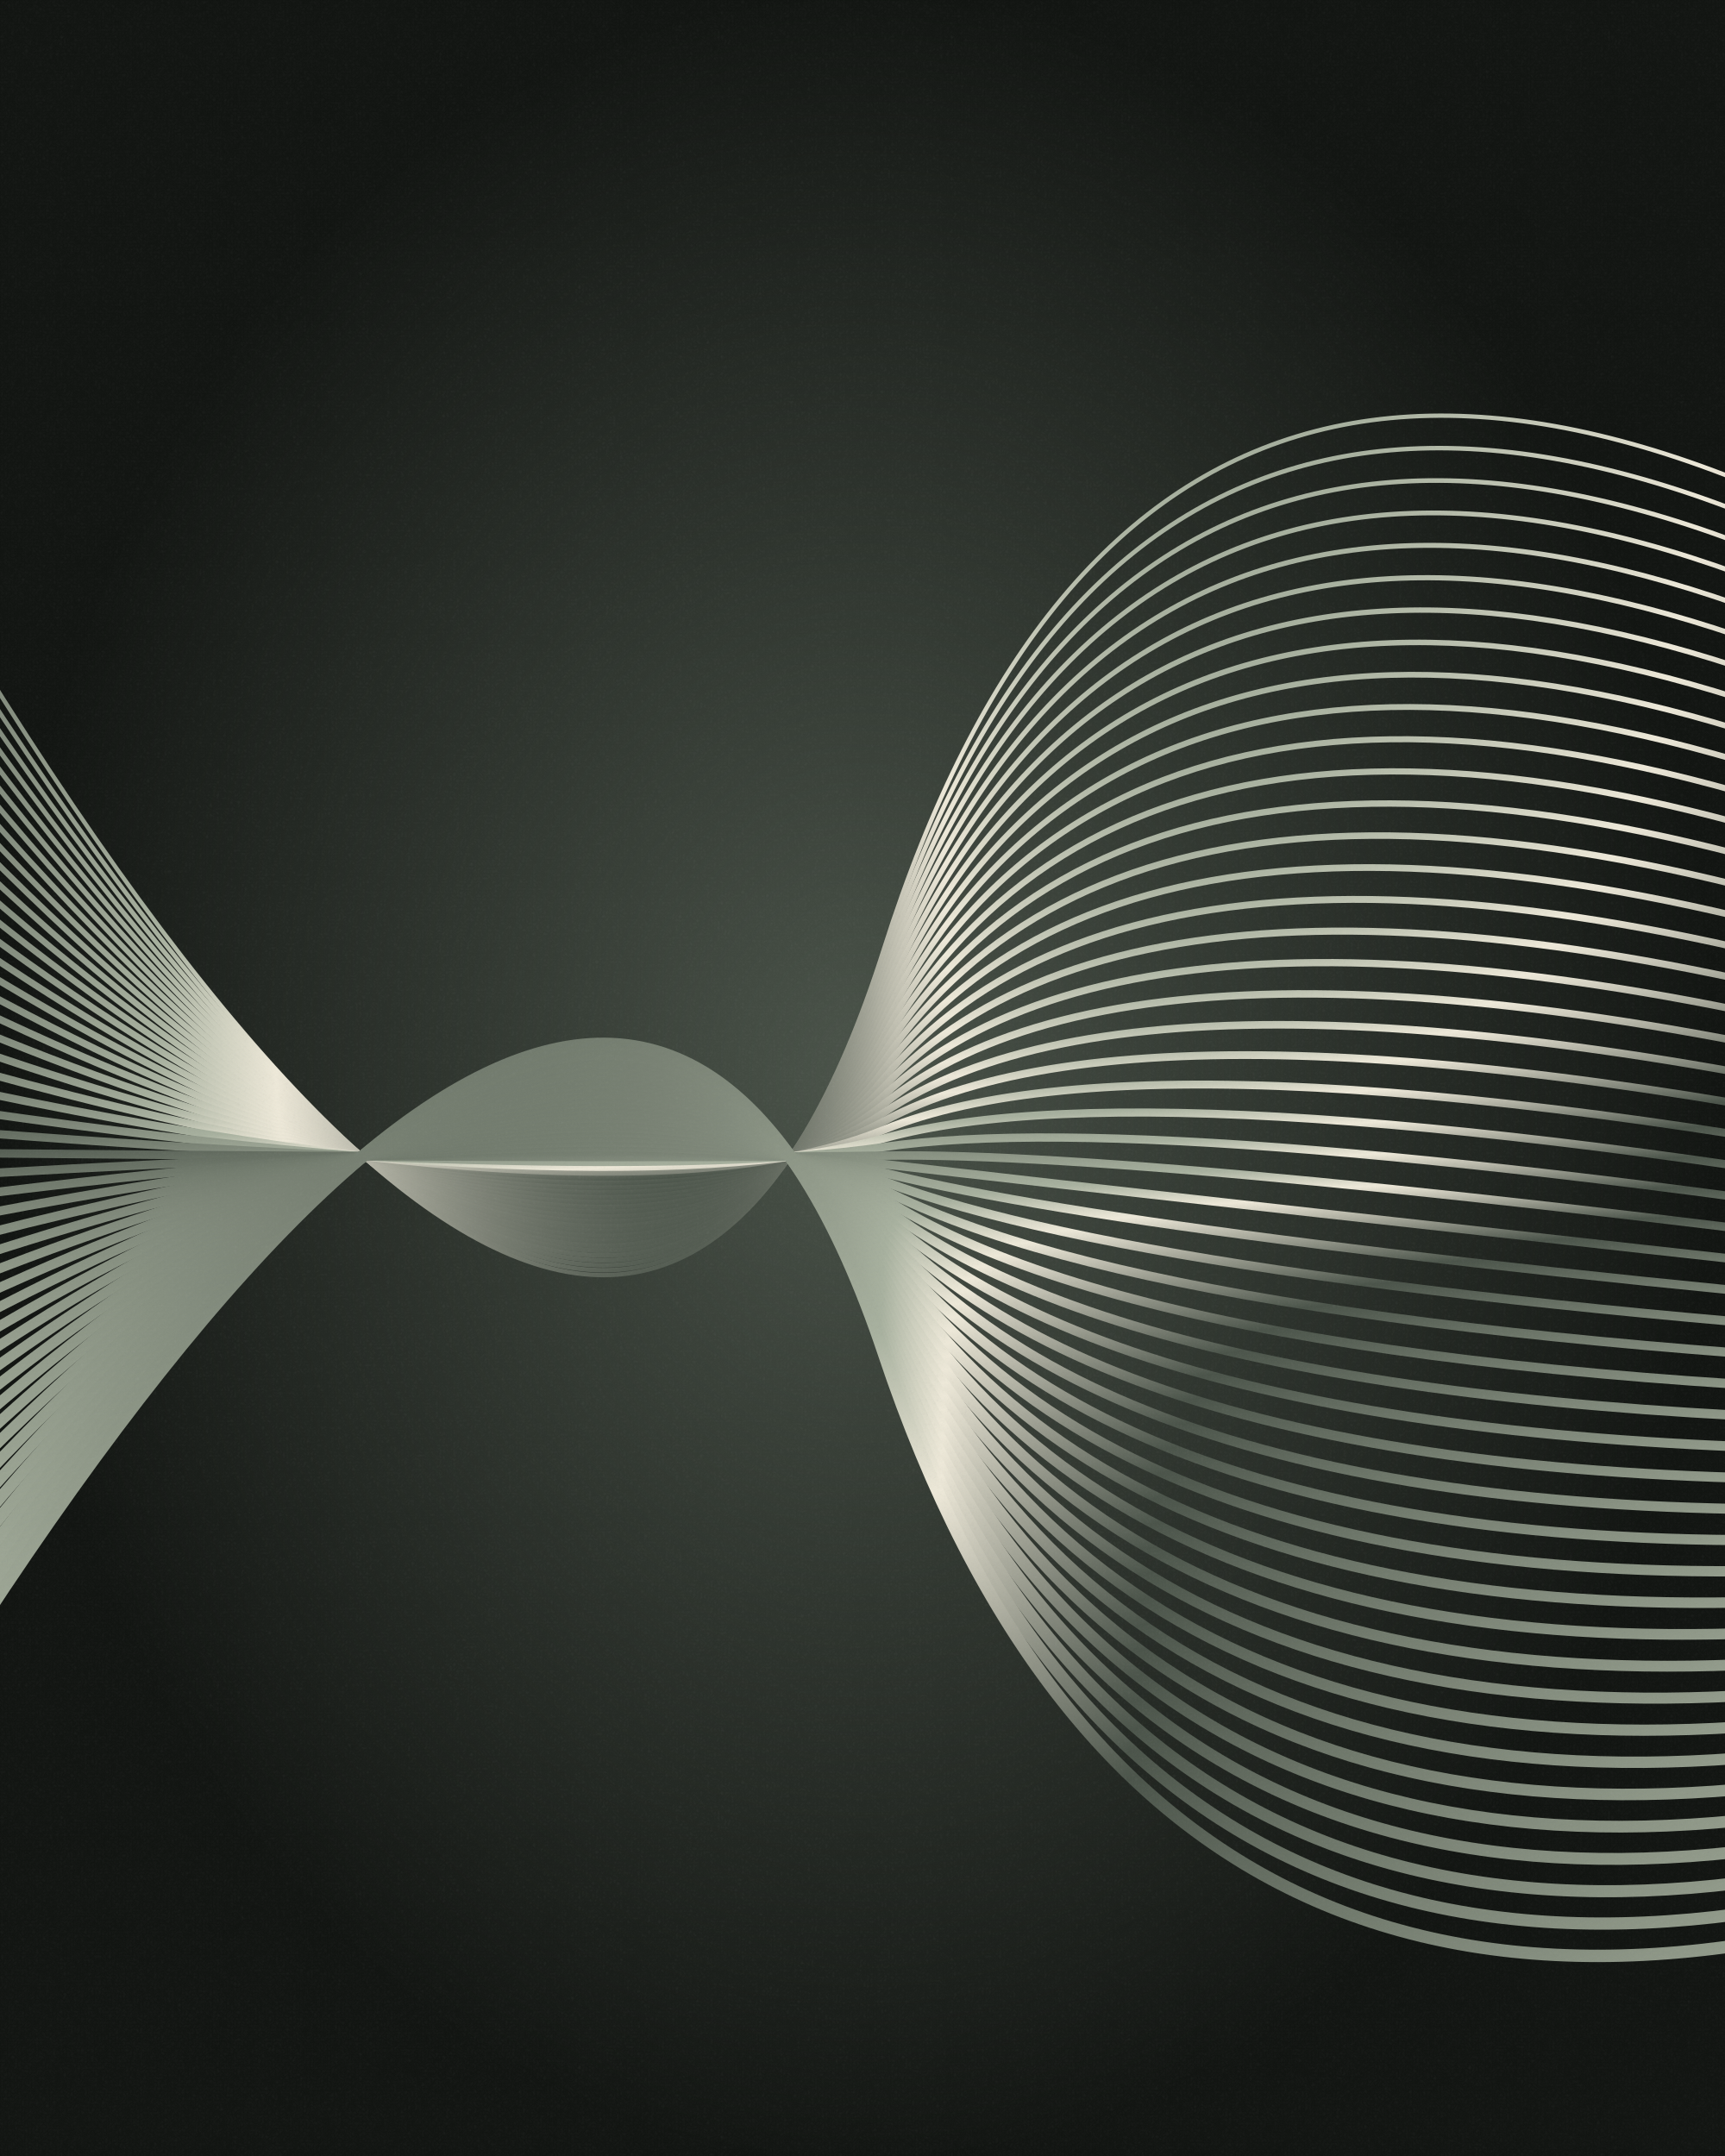
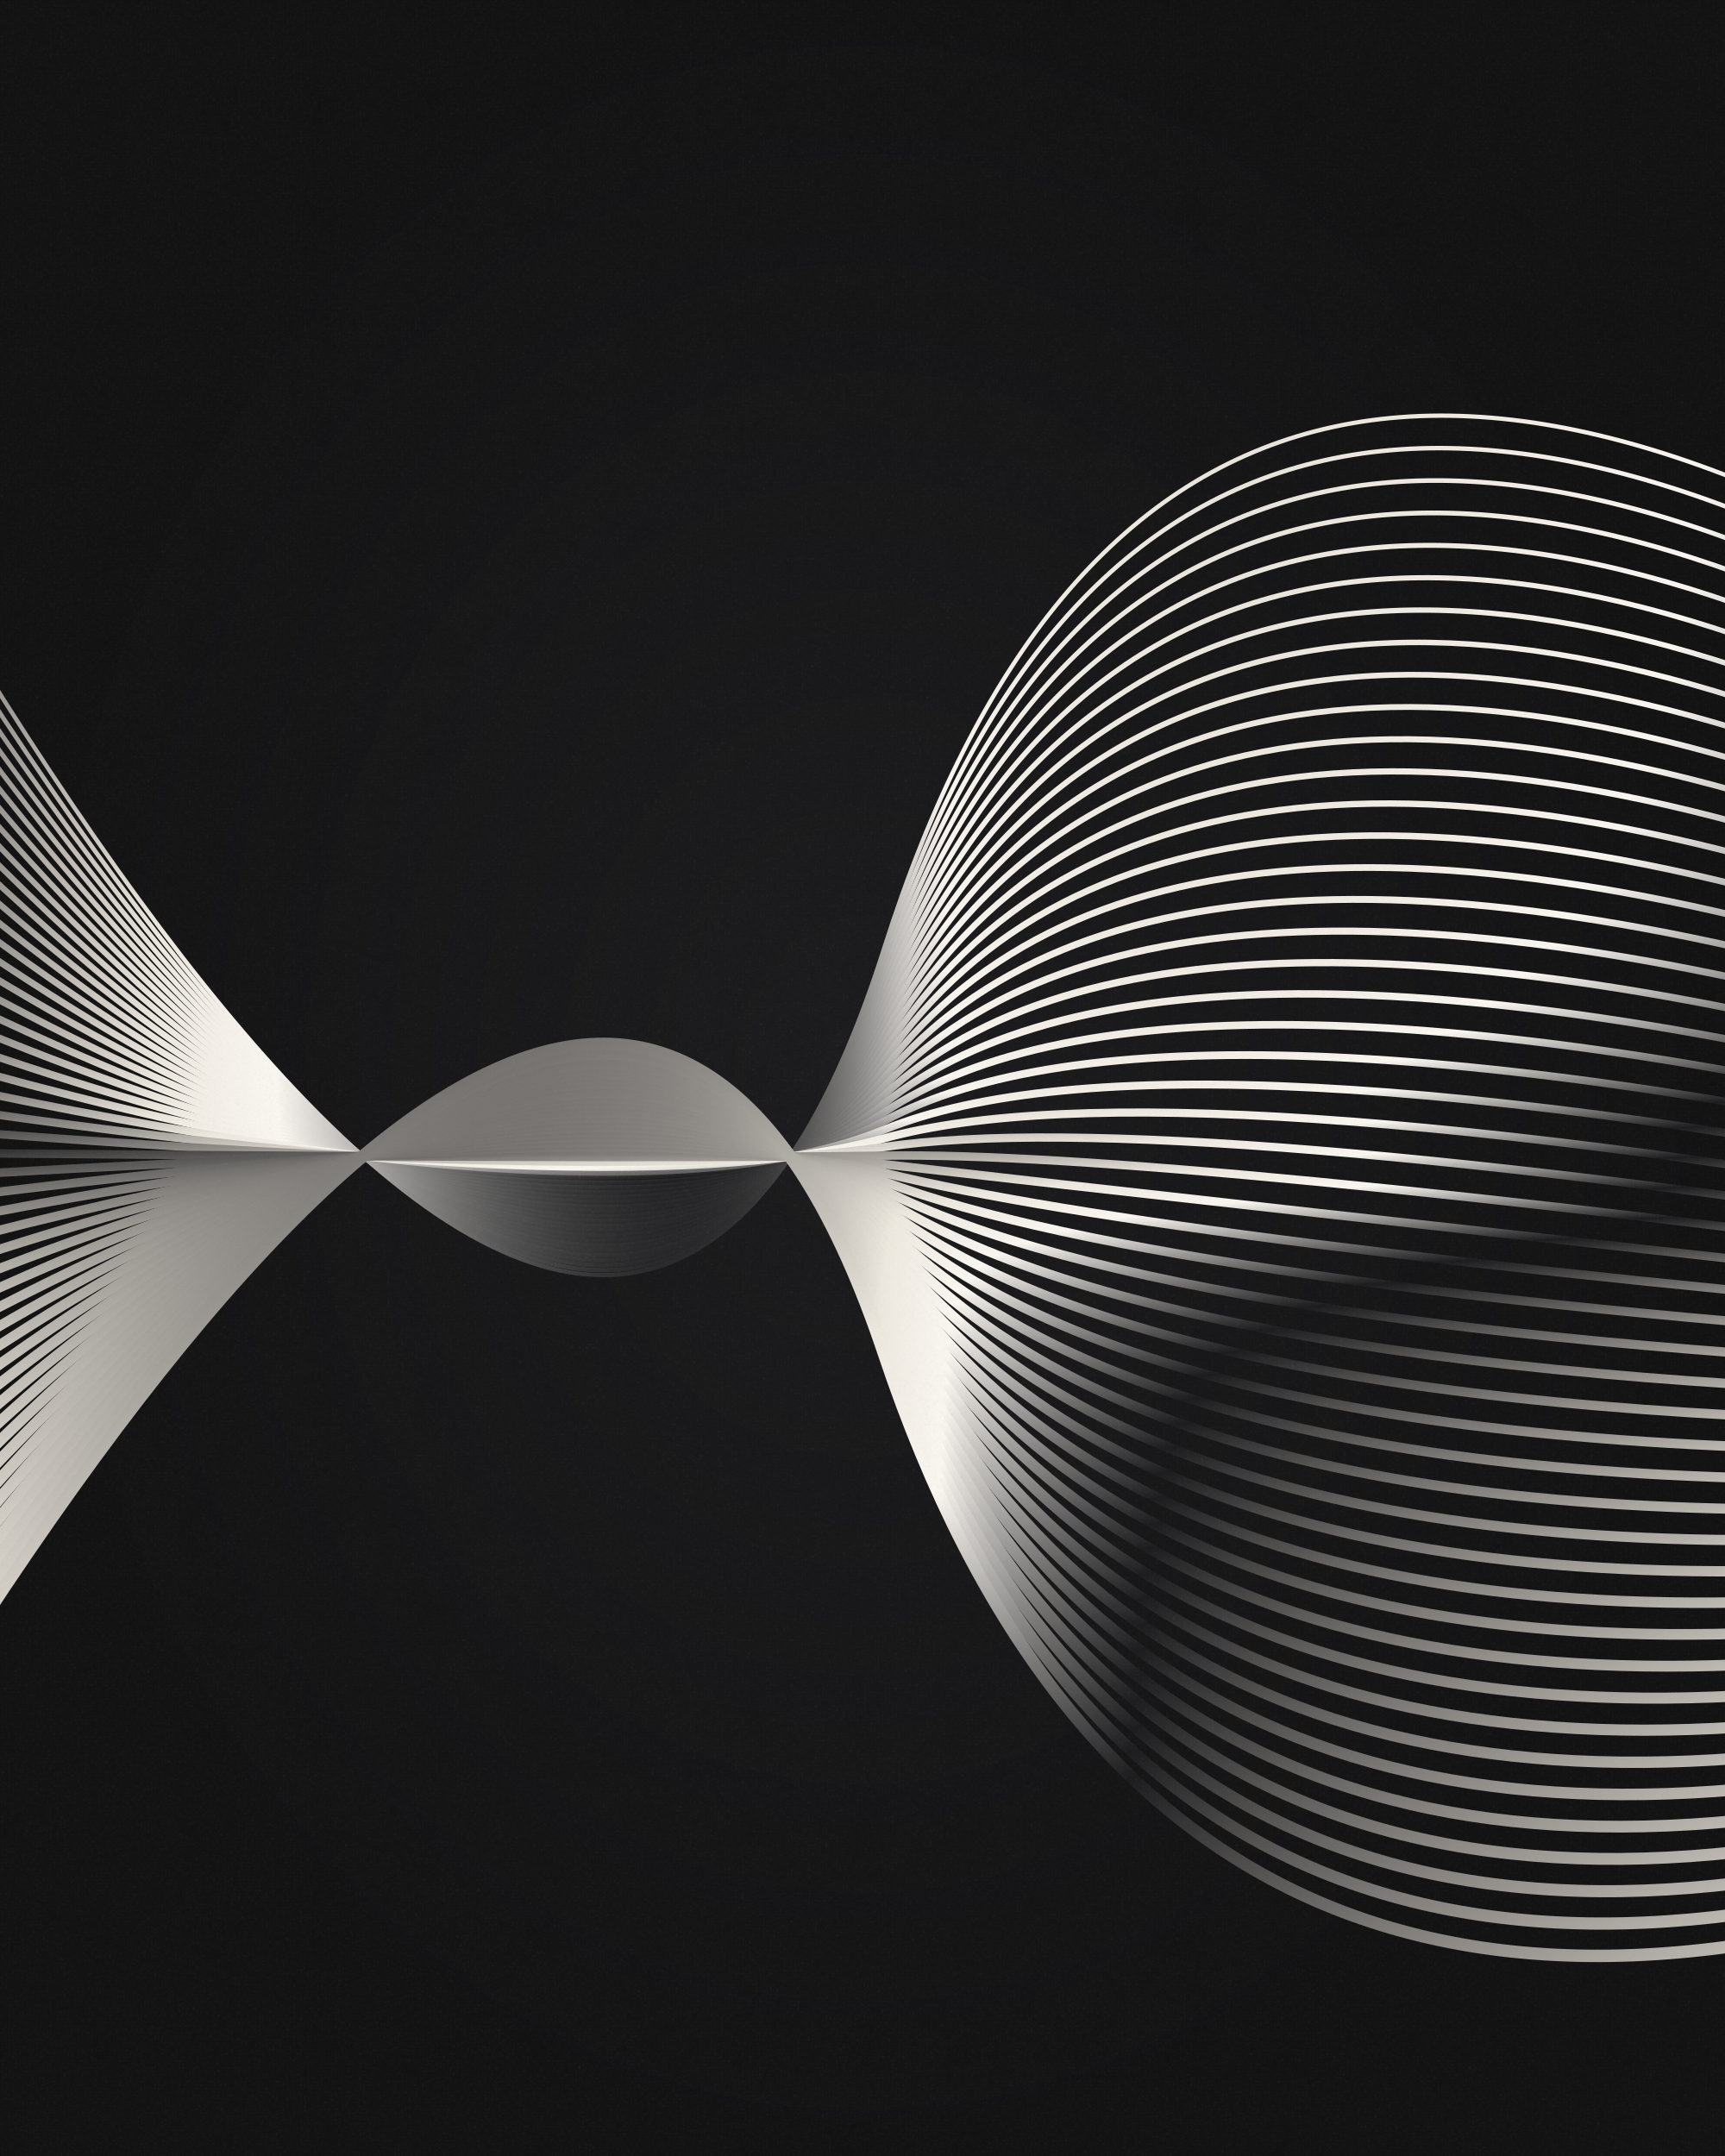
<svg xmlns="http://www.w3.org/2000/svg" width="800" height="1000" viewBox="0 0 800 1000">
  <defs>
    <radialGradient id="bg">
-       <stop stop-color="#4b544a" />
-       <stop offset="1" stop-color="#111411" />
+       <stop stop-color="#1b1b1d" />
+       <stop offset="1" stop-color="#111112" />
    </radialGradient>
    <linearGradient id="metal" x1="0" y1="0" x2="1" y2="1">
-       <stop stop-color="#4b544a" />
-       <stop offset=".4" stop-color="#a8b19f" />
-       <stop offset=".5" stop-color="#eee9d9" />
-       <stop offset=".7" stop-color="#4b544a" />
-       <stop offset="1" stop-color="#a8b19f" />
+       <stop stop-color="#1b1b1d" />
+       <stop offset=".4" stop-color="#eee9df" />
+       <stop offset=".5" stop-color="#faf7f1" />
+       <stop offset=".7" stop-color="#1b1b1d" />
+       <stop offset="1" stop-color="#eee9df" />
    </linearGradient>
    <filter id="grain">
      <feTurbulence baseFrequency=".62" numOctaves="3" stitchTiles="stitch" />
      <feColorMatrix type="saturate" values="0" />
    </filter>
  </defs>
  <path fill="url(#bg)" d="M0 0h800v1000H0z" />
  <path d="M -100 150 Q 280 850 410 440 T 950 300" fill="none" stroke="url(#metal)" stroke-width="2" />
  <path d="M -100 166 Q 280 837 410 444 T 950 312" fill="none" stroke="url(#metal)" stroke-width="2.08" />
  <path d="M -100 182 Q 280 824 410 448 T 950 324" fill="none" stroke="url(#metal)" stroke-width="2.16" />
  <path d="M -100 198 Q 280 811 410 452 T 950 336" fill="none" stroke="url(#metal)" stroke-width="2.24" />
  <path d="M -100 214 Q 280 798 410 456 T 950 348" fill="none" stroke="url(#metal)" stroke-width="2.32" />
  <path d="M -100 230 Q 280 785 410 460 T 950 360" fill="none" stroke="url(#metal)" stroke-width="2.4" />
  <path d="M -100 246 Q 280 772 410 464 T 950 372" fill="none" stroke="url(#metal)" stroke-width="2.48" />
  <path d="M -100 262 Q 280 759 410 468 T 950 384" fill="none" stroke="url(#metal)" stroke-width="2.56" />
  <path d="M -100 278 Q 280 746 410 472 T 950 396" fill="none" stroke="url(#metal)" stroke-width="2.64" />
  <path d="M -100 294 Q 280 733 410 476 T 950 408" fill="none" stroke="url(#metal)" stroke-width="2.72" />
  <path d="M -100 310 Q 280 720 410 480 T 950 420" fill="none" stroke="url(#metal)" stroke-width="2.8" />
  <path d="M -100 326 Q 280 707 410 484 T 950 432" fill="none" stroke="url(#metal)" stroke-width="2.88" />
  <path d="M -100 342 Q 280 694 410 488 T 950 444" fill="none" stroke="url(#metal)" stroke-width="2.96" />
  <path d="M -100 358 Q 280 681 410 492 T 950 456" fill="none" stroke="url(#metal)" stroke-width="3.04" />
  <path d="M -100 374 Q 280 668 410 496 T 950 468" fill="none" stroke="url(#metal)" stroke-width="3.12" />
  <path d="M -100 390 Q 280 655 410 500 T 950 480" fill="none" stroke="url(#metal)" stroke-width="3.2" />
  <path d="M -100 406 Q 280 642 410 504 T 950 492" fill="none" stroke="url(#metal)" stroke-width="3.28" />
  <path d="M -100 422 Q 280 629 410 508 T 950 504" fill="none" stroke="url(#metal)" stroke-width="3.36" />
  <path d="M -100 438 Q 280 616 410 512 T 950 516" fill="none" stroke="url(#metal)" stroke-width="3.44" />
  <path d="M -100 454 Q 280 603 410 516 T 950 528" fill="none" stroke="url(#metal)" stroke-width="3.52" />
  <path d="M -100 470 Q 280 590 410 520 T 950 540" fill="none" stroke="url(#metal)" stroke-width="3.6" />
  <path d="M -100 486 Q 280 577 410 524 T 950 552" fill="none" stroke="url(#metal)" stroke-width="3.68" />
  <path d="M -100 502 Q 280 564 410 528 T 950 564" fill="none" stroke="url(#metal)" stroke-width="3.76" />
  <path d="M -100 518 Q 280 551 410 532 T 950 576" fill="none" stroke="url(#metal)" stroke-width="3.84" />
  <path d="M -100 534 Q 280 538 410 536 T 950 588" fill="none" stroke="url(#metal)" stroke-width="3.92" />
  <path d="M -100 550 Q 280 525 410 540 T 950 600" fill="none" stroke="url(#metal)" stroke-width="4" />
  <path d="M -100 566 Q 280 512 410 544 T 950 612" fill="none" stroke="url(#metal)" stroke-width="4.08" />
  <path d="M -100 582 Q 280 499 410 548 T 950 624" fill="none" stroke="url(#metal)" stroke-width="4.16" />
  <path d="M -100 598 Q 280 486 410 552 T 950 636" fill="none" stroke="url(#metal)" stroke-width="4.24" />
  <path d="M -100 614 Q 280 473 410 556 T 950 648" fill="none" stroke="url(#metal)" stroke-width="4.32" />
  <path d="M -100 630 Q 280 460 410 560 T 950 660" fill="none" stroke="url(#metal)" stroke-width="4.4" />
  <path d="M -100 646 Q 280 447 410 564 T 950 672" fill="none" stroke="url(#metal)" stroke-width="4.48" />
  <path d="M -100 662 Q 280 434 410 568 T 950 684" fill="none" stroke="url(#metal)" stroke-width="4.56" />
  <path d="M -100 678 Q 280 421 410 572 T 950 696" fill="none" stroke="url(#metal)" stroke-width="4.64" />
  <path d="M -100 694 Q 280 408 410 576 T 950 708" fill="none" stroke="url(#metal)" stroke-width="4.72" />
  <path d="M -100 710 Q 280 395 410 580 T 950 720" fill="none" stroke="url(#metal)" stroke-width="4.8" />
  <path d="M -100 726 Q 280 382 410 584 T 950 732" fill="none" stroke="url(#metal)" stroke-width="4.88" />
  <path d="M -100 742 Q 280 369 410 588 T 950 744" fill="none" stroke="url(#metal)" stroke-width="4.96" />
  <path d="M -100 758 Q 280 356 410 592 T 950 756" fill="none" stroke="url(#metal)" stroke-width="5.04" />
  <path d="M -100 774 Q 280 343 410 596 T 950 768" fill="none" stroke="url(#metal)" stroke-width="5.12" />
  <path d="M -100 790 Q 280 330 410 600 T 950 780" fill="none" stroke="url(#metal)" stroke-width="5.2" />
  <path d="M -100 806 Q 280 317 410 604 T 950 792" fill="none" stroke="url(#metal)" stroke-width="5.28" />
  <path d="M -100 822 Q 280 304 410 608 T 950 804" fill="none" stroke="url(#metal)" stroke-width="5.36" />
  <path d="M -100 838 Q 280 291 410 612 T 950 816" fill="none" stroke="url(#metal)" stroke-width="5.44" />
  <path d="M -100 854 Q 280 278 410 616 T 950 828" fill="none" stroke="url(#metal)" stroke-width="5.52" />
  <path d="M -100 870 Q 280 265 410 620 T 950 840" fill="none" stroke="url(#metal)" stroke-width="5.6" />
  <path d="M -100 886 Q 280 252 410 624 T 950 852" fill="none" stroke="url(#metal)" stroke-width="5.68" />
  <path d="M -100 902 Q 280 239 410 628 T 950 864" fill="none" stroke="url(#metal)" stroke-width="5.76" />
  <path fill="#aaa" opacity=".065" filter="url(#grain)" d="M0 0h800v1000H0z" />
</svg>
